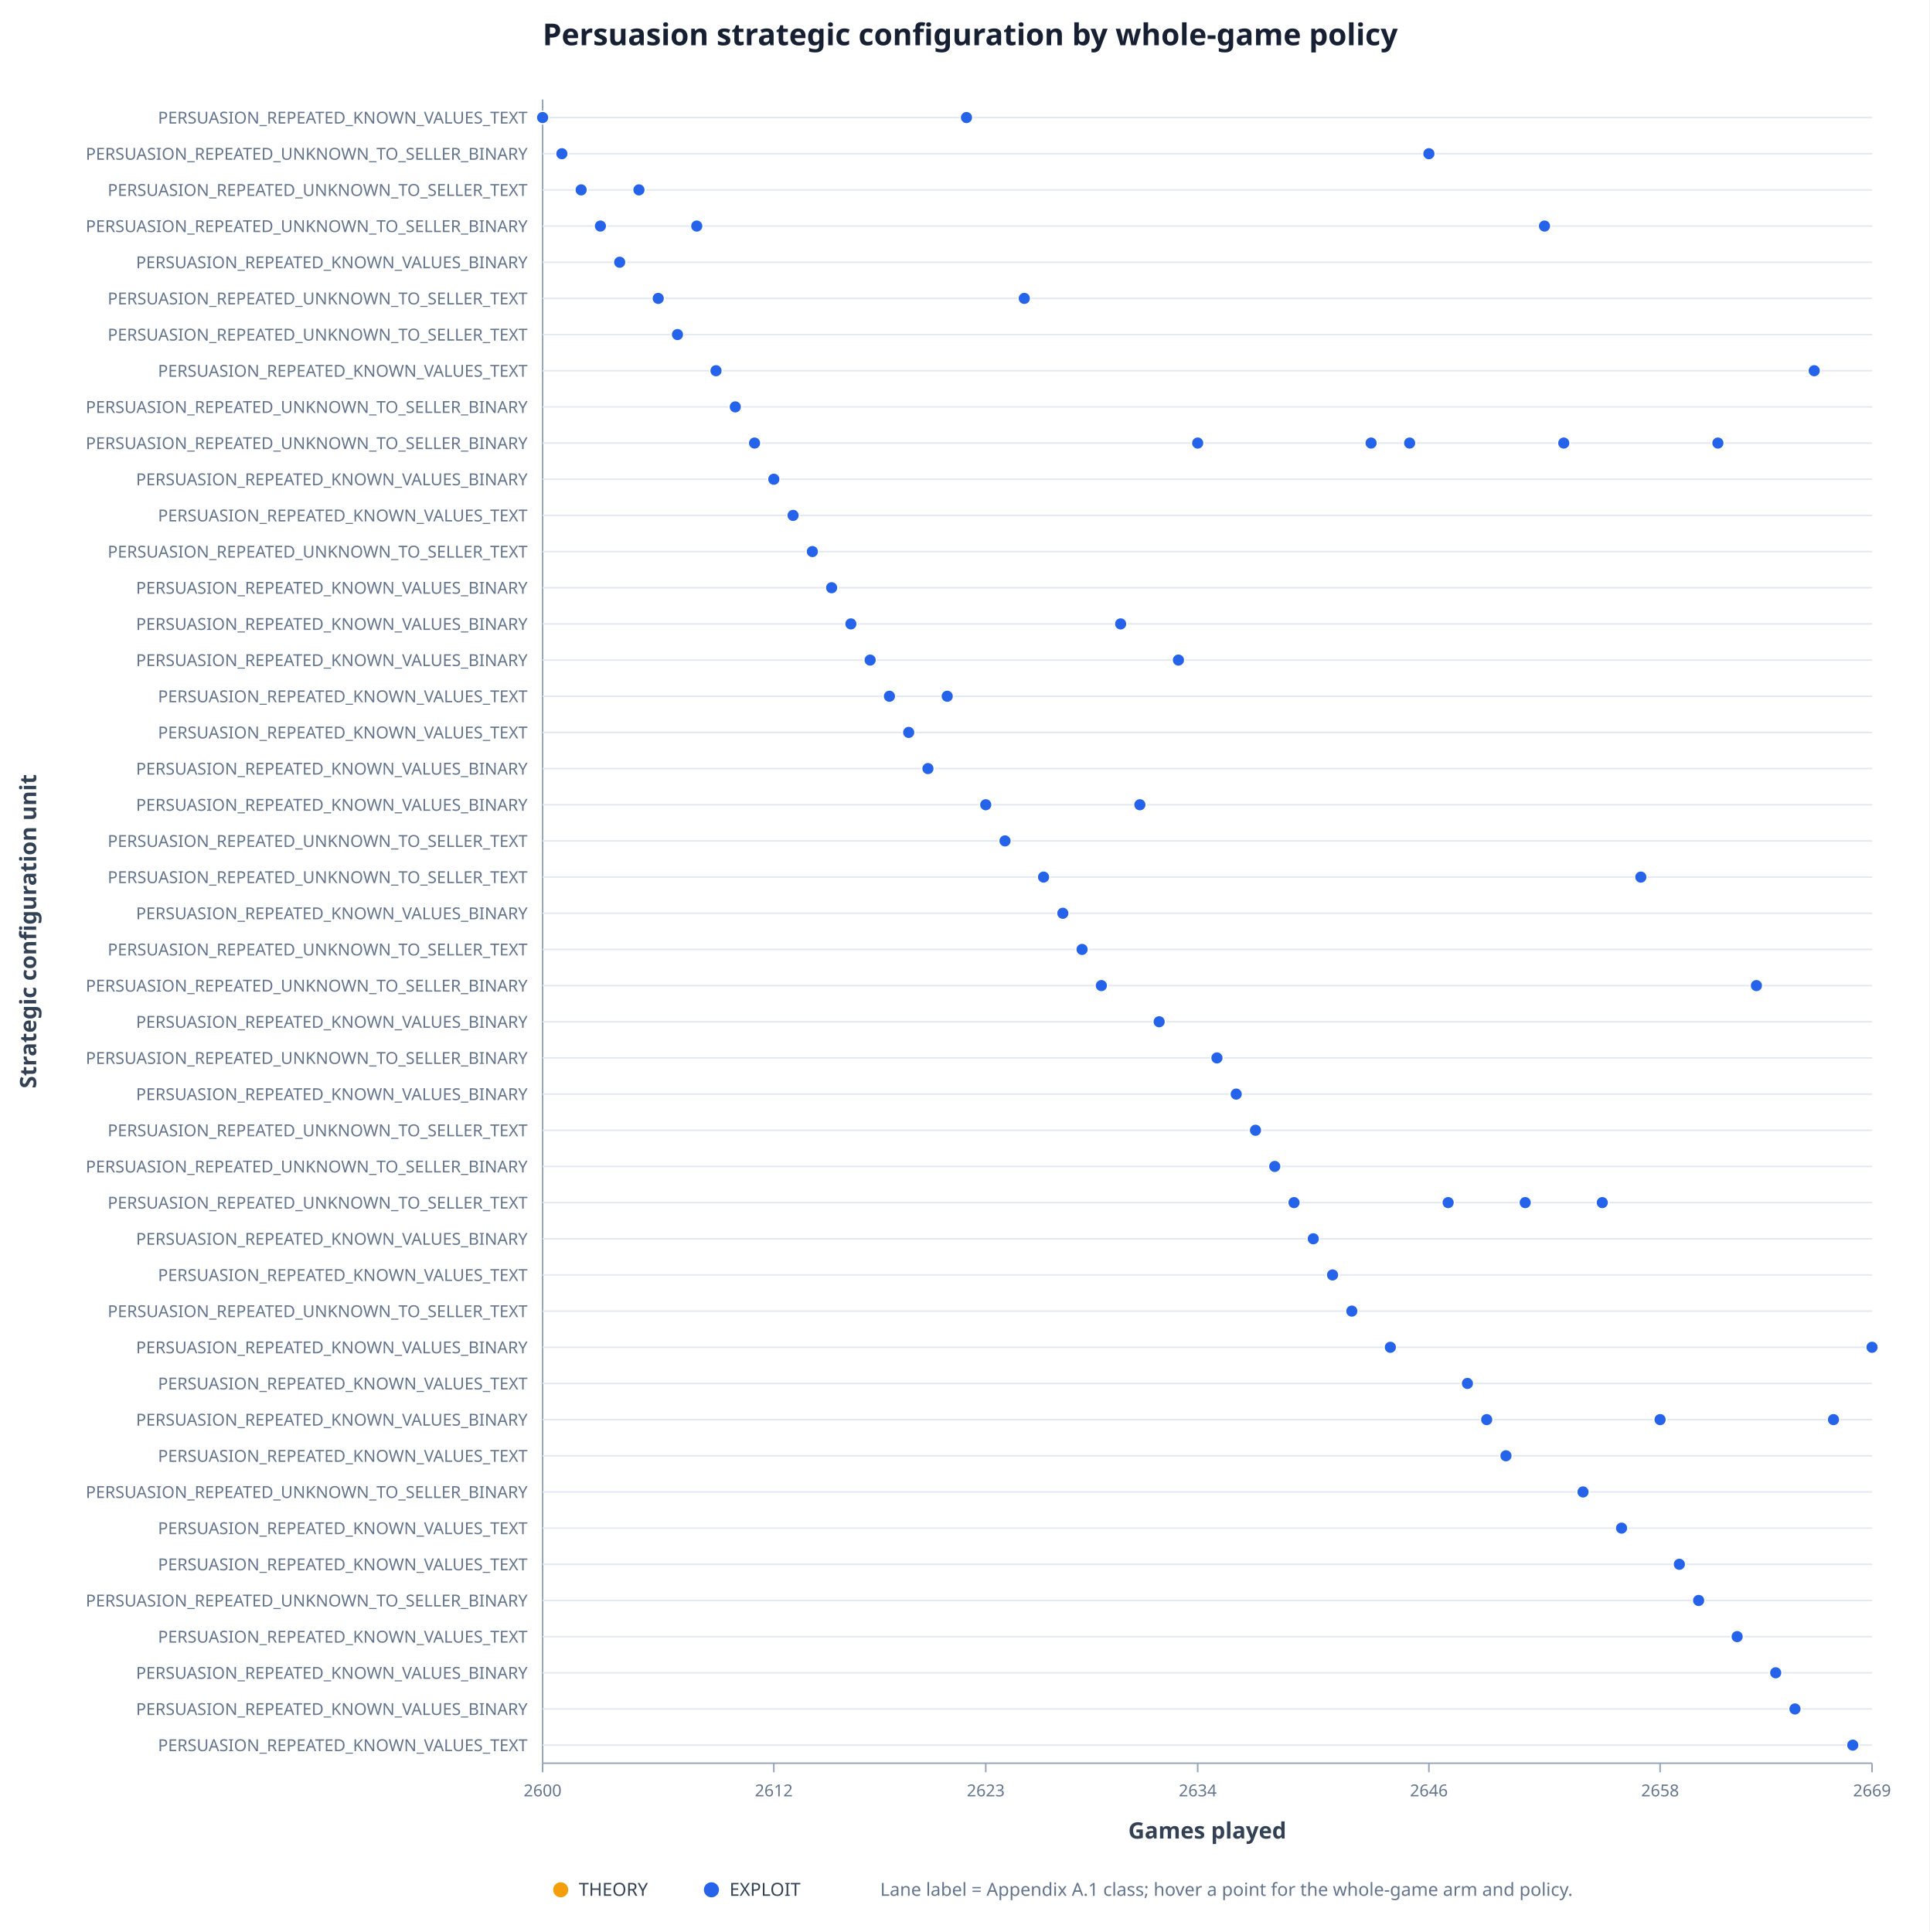
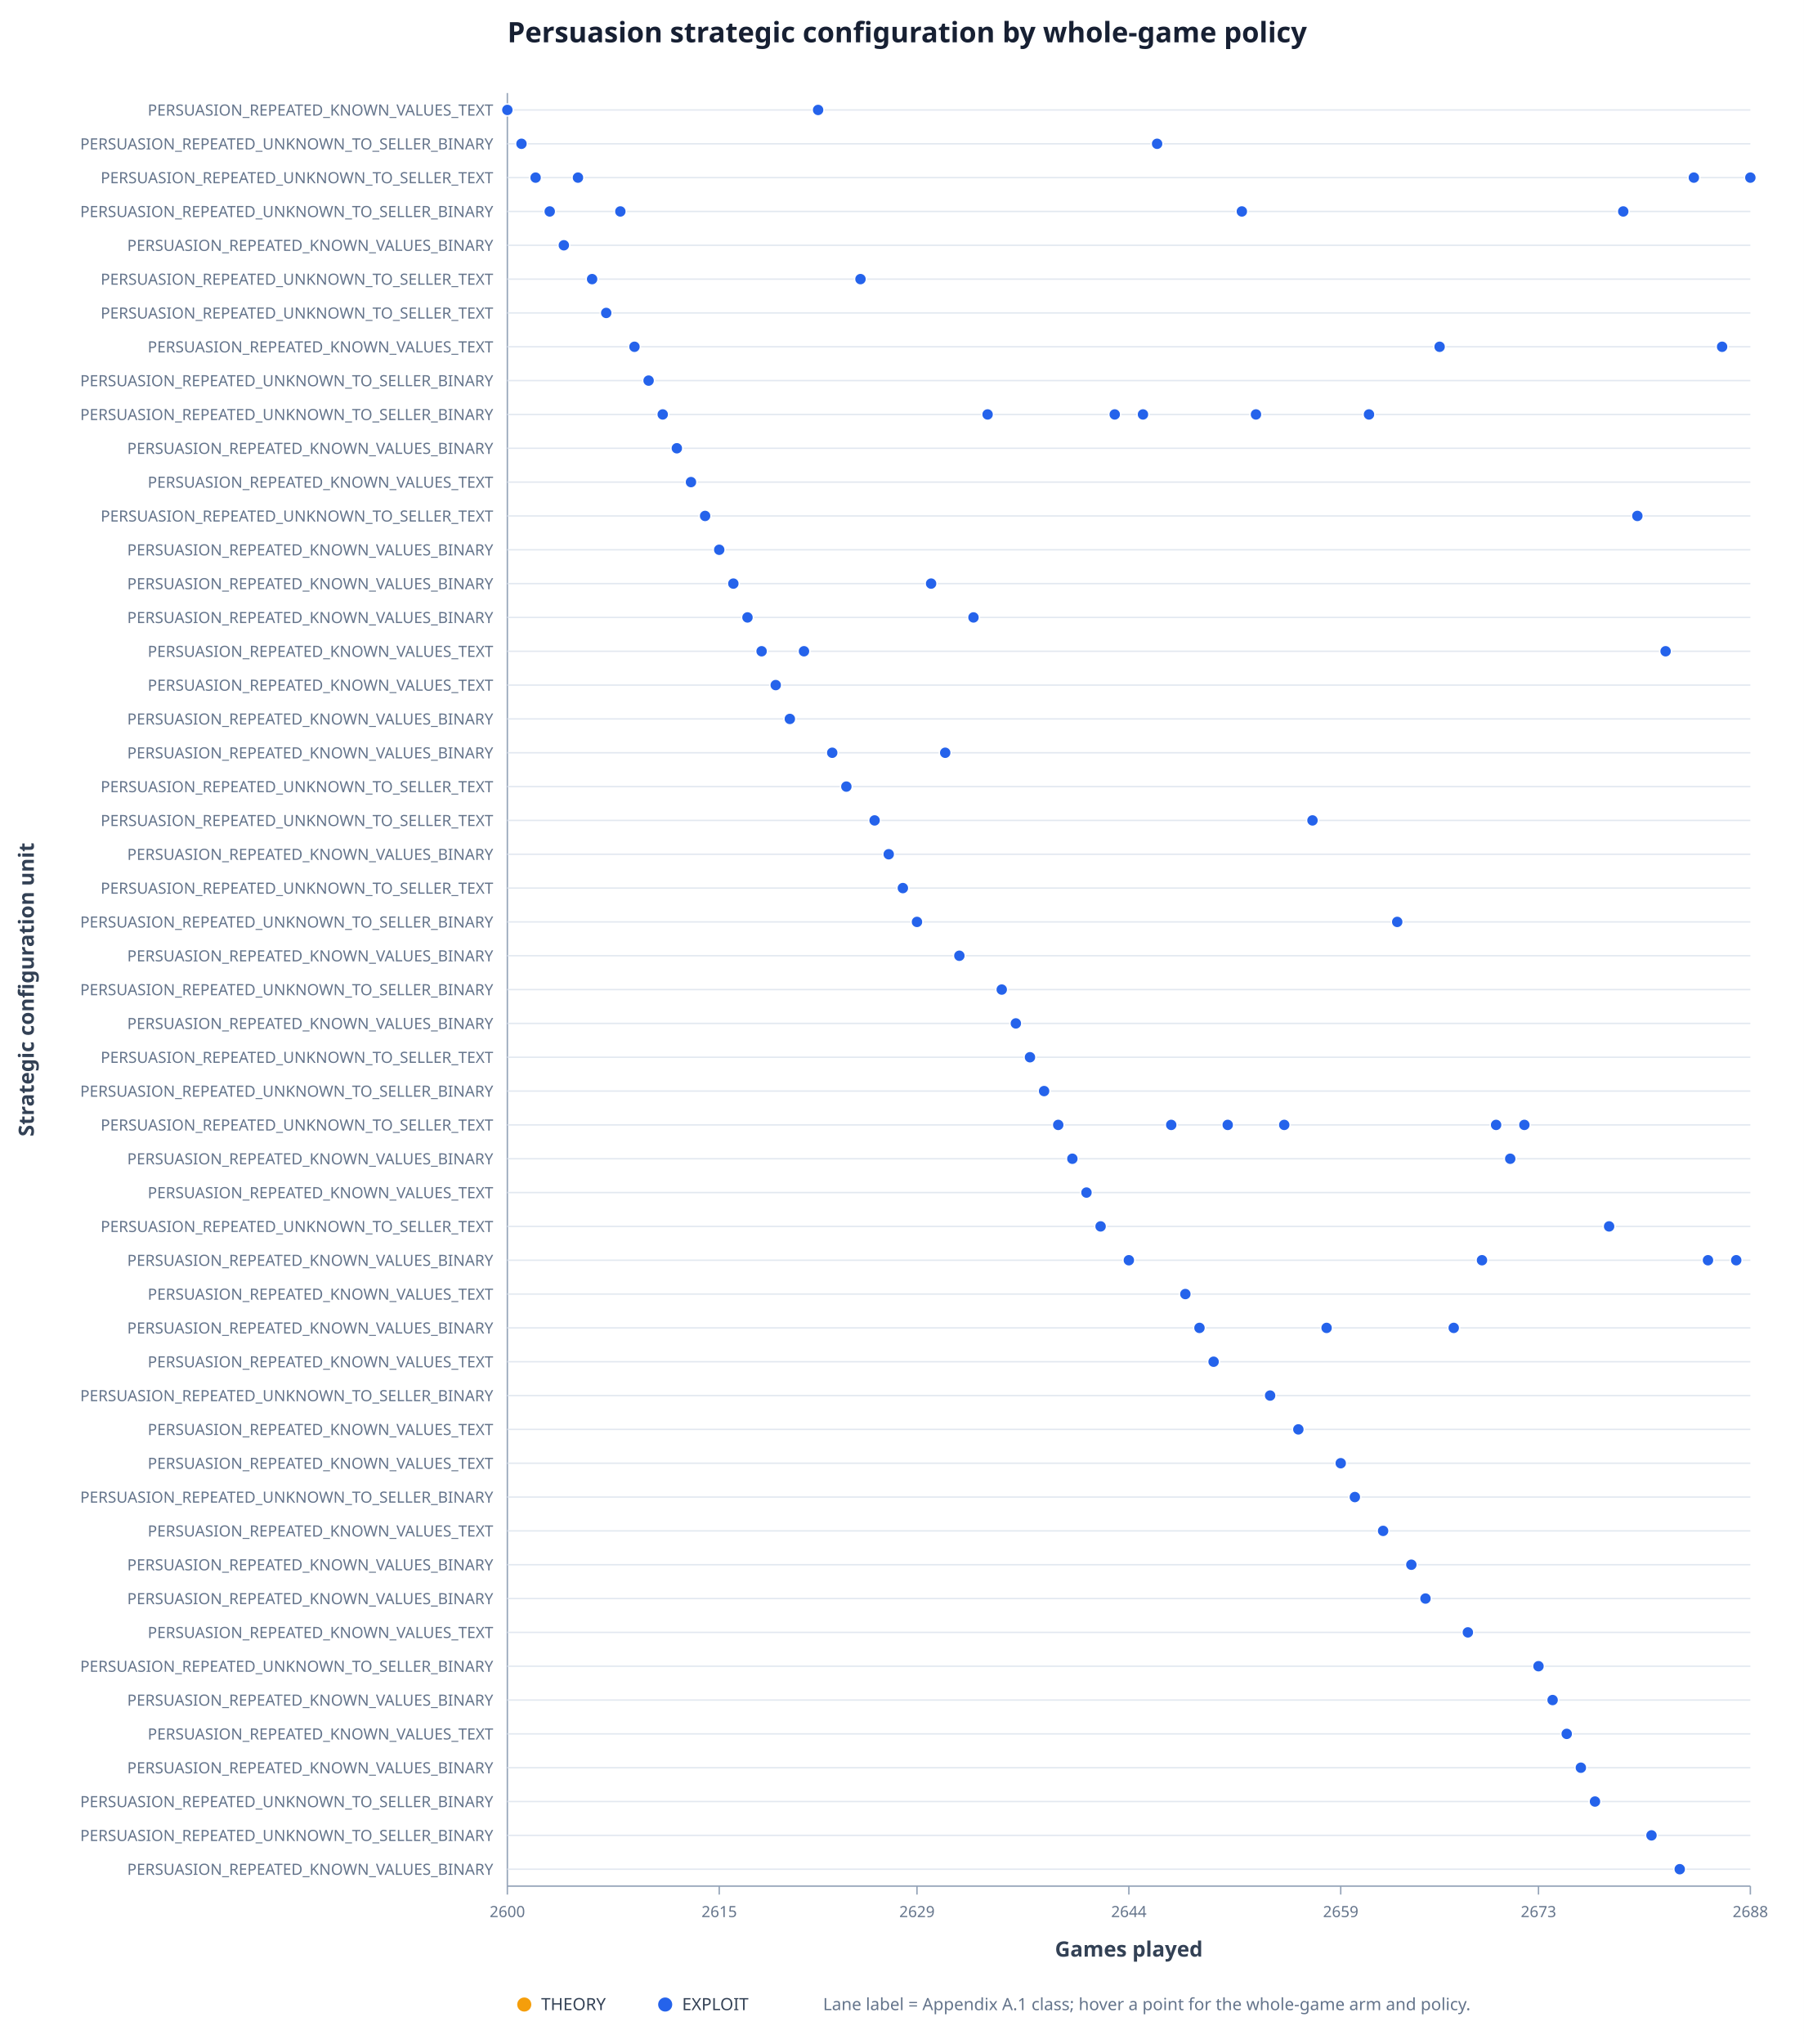
- <svg xmlns="http://www.w3.org/2000/svg" width="1280" height="1282" viewBox="0 0 1280 1282" role="img">
-   <rect width="1280" height="1282" fill="white" />
+ <svg xmlns="http://www.w3.org/2000/svg" width="1280" height="1450" viewBox="0 0 1280 1450" role="img">
+   <rect width="1280" height="1450" fill="white" />
  <text x="360.0" y="30" font-family="system-ui,sans-serif" font-size="20" font-weight="700" fill="#172033">Persuasion strategic configuration by whole-game policy</text>
-   <line x1="360.0" y1="1170.0" x2="1242.0" y2="1170.0" stroke="#94a3b8" />
-   <line x1="360.0" y1="66.0" x2="360.0" y2="1170.0" stroke="#94a3b8" />
-   <text x="801.0" y="1220" text-anchor="middle" font-family="system-ui,sans-serif" font-size="15" font-weight="650" fill="#334155">Games played</text>
-   <text x="24" y="618.0" transform="rotate(-90 24 618.0)" text-anchor="middle" font-family="system-ui,sans-serif" font-size="15" font-weight="650" fill="#334155">Strategic configuration unit</text>
+   <line x1="360.0" y1="1338.0" x2="1242.0" y2="1338.0" stroke="#94a3b8" />
+   <line x1="360.0" y1="66.0" x2="360.0" y2="1338.0" stroke="#94a3b8" />
+   <text x="801.0" y="1388" text-anchor="middle" font-family="system-ui,sans-serif" font-size="15" font-weight="650" fill="#334155">Games played</text>
+   <text x="24" y="702.0" transform="rotate(-90 24 702.0)" text-anchor="middle" font-family="system-ui,sans-serif" font-size="15" font-weight="650" fill="#334155">Strategic configuration unit</text>
  <line x1="360.0" y1="78.00" x2="1242.0" y2="78.00" stroke="#e2e8f0" />
  <text x="350.0" y="82.00" text-anchor="end" font-family="system-ui,sans-serif" font-size="11" fill="#64748b">PERSUASION_REPEATED_KNOWN_VALUES_TEXT</text>
  <line x1="360.0" y1="102.00" x2="1242.0" y2="102.00" stroke="#e2e8f0" />
  <text x="350.0" y="106.00" text-anchor="end" font-family="system-ui,sans-serif" font-size="11" fill="#64748b">PERSUASION_REPEATED_UNKNOWN_TO_SELLER_BINARY</text>
  <line x1="360.0" y1="126.00" x2="1242.0" y2="126.00" stroke="#e2e8f0" />
  <text x="350.0" y="130.00" text-anchor="end" font-family="system-ui,sans-serif" font-size="11" fill="#64748b">PERSUASION_REPEATED_UNKNOWN_TO_SELLER_TEXT</text>
  <line x1="360.0" y1="150.00" x2="1242.0" y2="150.00" stroke="#e2e8f0" />
  <text x="350.0" y="154.00" text-anchor="end" font-family="system-ui,sans-serif" font-size="11" fill="#64748b">PERSUASION_REPEATED_UNKNOWN_TO_SELLER_BINARY</text>
  <line x1="360.0" y1="174.00" x2="1242.0" y2="174.00" stroke="#e2e8f0" />
  <text x="350.0" y="178.00" text-anchor="end" font-family="system-ui,sans-serif" font-size="11" fill="#64748b">PERSUASION_REPEATED_KNOWN_VALUES_BINARY</text>
  <line x1="360.0" y1="198.00" x2="1242.0" y2="198.00" stroke="#e2e8f0" />
  <text x="350.0" y="202.00" text-anchor="end" font-family="system-ui,sans-serif" font-size="11" fill="#64748b">PERSUASION_REPEATED_UNKNOWN_TO_SELLER_TEXT</text>
  <line x1="360.0" y1="222.00" x2="1242.0" y2="222.00" stroke="#e2e8f0" />
  <text x="350.0" y="226.00" text-anchor="end" font-family="system-ui,sans-serif" font-size="11" fill="#64748b">PERSUASION_REPEATED_UNKNOWN_TO_SELLER_TEXT</text>
  <line x1="360.0" y1="246.00" x2="1242.0" y2="246.00" stroke="#e2e8f0" />
  <text x="350.0" y="250.00" text-anchor="end" font-family="system-ui,sans-serif" font-size="11" fill="#64748b">PERSUASION_REPEATED_KNOWN_VALUES_TEXT</text>
  <line x1="360.0" y1="270.00" x2="1242.0" y2="270.00" stroke="#e2e8f0" />
  <text x="350.0" y="274.00" text-anchor="end" font-family="system-ui,sans-serif" font-size="11" fill="#64748b">PERSUASION_REPEATED_UNKNOWN_TO_SELLER_BINARY</text>
  <line x1="360.0" y1="294.00" x2="1242.0" y2="294.00" stroke="#e2e8f0" />
  <text x="350.0" y="298.00" text-anchor="end" font-family="system-ui,sans-serif" font-size="11" fill="#64748b">PERSUASION_REPEATED_UNKNOWN_TO_SELLER_BINARY</text>
  <line x1="360.0" y1="318.00" x2="1242.0" y2="318.00" stroke="#e2e8f0" />
  <text x="350.0" y="322.00" text-anchor="end" font-family="system-ui,sans-serif" font-size="11" fill="#64748b">PERSUASION_REPEATED_KNOWN_VALUES_BINARY</text>
  <line x1="360.0" y1="342.00" x2="1242.0" y2="342.00" stroke="#e2e8f0" />
  <text x="350.0" y="346.00" text-anchor="end" font-family="system-ui,sans-serif" font-size="11" fill="#64748b">PERSUASION_REPEATED_KNOWN_VALUES_TEXT</text>
  <line x1="360.0" y1="366.00" x2="1242.0" y2="366.00" stroke="#e2e8f0" />
  <text x="350.0" y="370.00" text-anchor="end" font-family="system-ui,sans-serif" font-size="11" fill="#64748b">PERSUASION_REPEATED_UNKNOWN_TO_SELLER_TEXT</text>
  <line x1="360.0" y1="390.00" x2="1242.0" y2="390.00" stroke="#e2e8f0" />
  <text x="350.0" y="394.00" text-anchor="end" font-family="system-ui,sans-serif" font-size="11" fill="#64748b">PERSUASION_REPEATED_KNOWN_VALUES_BINARY</text>
  <line x1="360.0" y1="414.00" x2="1242.0" y2="414.00" stroke="#e2e8f0" />
  <text x="350.0" y="418.00" text-anchor="end" font-family="system-ui,sans-serif" font-size="11" fill="#64748b">PERSUASION_REPEATED_KNOWN_VALUES_BINARY</text>
  <line x1="360.0" y1="438.00" x2="1242.0" y2="438.00" stroke="#e2e8f0" />
  <text x="350.0" y="442.00" text-anchor="end" font-family="system-ui,sans-serif" font-size="11" fill="#64748b">PERSUASION_REPEATED_KNOWN_VALUES_BINARY</text>
  <line x1="360.0" y1="462.00" x2="1242.0" y2="462.00" stroke="#e2e8f0" />
  <text x="350.0" y="466.00" text-anchor="end" font-family="system-ui,sans-serif" font-size="11" fill="#64748b">PERSUASION_REPEATED_KNOWN_VALUES_TEXT</text>
  <line x1="360.0" y1="486.00" x2="1242.0" y2="486.00" stroke="#e2e8f0" />
  <text x="350.0" y="490.00" text-anchor="end" font-family="system-ui,sans-serif" font-size="11" fill="#64748b">PERSUASION_REPEATED_KNOWN_VALUES_TEXT</text>
  <line x1="360.0" y1="510.00" x2="1242.0" y2="510.00" stroke="#e2e8f0" />
  <text x="350.0" y="514.00" text-anchor="end" font-family="system-ui,sans-serif" font-size="11" fill="#64748b">PERSUASION_REPEATED_KNOWN_VALUES_BINARY</text>
  <line x1="360.0" y1="534.00" x2="1242.0" y2="534.00" stroke="#e2e8f0" />
  <text x="350.0" y="538.00" text-anchor="end" font-family="system-ui,sans-serif" font-size="11" fill="#64748b">PERSUASION_REPEATED_KNOWN_VALUES_BINARY</text>
  <line x1="360.0" y1="558.00" x2="1242.0" y2="558.00" stroke="#e2e8f0" />
  <text x="350.0" y="562.00" text-anchor="end" font-family="system-ui,sans-serif" font-size="11" fill="#64748b">PERSUASION_REPEATED_UNKNOWN_TO_SELLER_TEXT</text>
  <line x1="360.0" y1="582.00" x2="1242.0" y2="582.00" stroke="#e2e8f0" />
  <text x="350.0" y="586.00" text-anchor="end" font-family="system-ui,sans-serif" font-size="11" fill="#64748b">PERSUASION_REPEATED_UNKNOWN_TO_SELLER_TEXT</text>
  <line x1="360.0" y1="606.00" x2="1242.0" y2="606.00" stroke="#e2e8f0" />
  <text x="350.0" y="610.00" text-anchor="end" font-family="system-ui,sans-serif" font-size="11" fill="#64748b">PERSUASION_REPEATED_KNOWN_VALUES_BINARY</text>
  <line x1="360.0" y1="630.00" x2="1242.0" y2="630.00" stroke="#e2e8f0" />
  <text x="350.0" y="634.00" text-anchor="end" font-family="system-ui,sans-serif" font-size="11" fill="#64748b">PERSUASION_REPEATED_UNKNOWN_TO_SELLER_TEXT</text>
  <line x1="360.0" y1="654.00" x2="1242.0" y2="654.00" stroke="#e2e8f0" />
  <text x="350.0" y="658.00" text-anchor="end" font-family="system-ui,sans-serif" font-size="11" fill="#64748b">PERSUASION_REPEATED_UNKNOWN_TO_SELLER_BINARY</text>
  <line x1="360.0" y1="678.00" x2="1242.0" y2="678.00" stroke="#e2e8f0" />
  <text x="350.0" y="682.00" text-anchor="end" font-family="system-ui,sans-serif" font-size="11" fill="#64748b">PERSUASION_REPEATED_KNOWN_VALUES_BINARY</text>
  <line x1="360.0" y1="702.00" x2="1242.0" y2="702.00" stroke="#e2e8f0" />
  <text x="350.0" y="706.00" text-anchor="end" font-family="system-ui,sans-serif" font-size="11" fill="#64748b">PERSUASION_REPEATED_UNKNOWN_TO_SELLER_BINARY</text>
  <line x1="360.0" y1="726.00" x2="1242.0" y2="726.00" stroke="#e2e8f0" />
  <text x="350.0" y="730.00" text-anchor="end" font-family="system-ui,sans-serif" font-size="11" fill="#64748b">PERSUASION_REPEATED_KNOWN_VALUES_BINARY</text>
  <line x1="360.0" y1="750.00" x2="1242.0" y2="750.00" stroke="#e2e8f0" />
  <text x="350.0" y="754.00" text-anchor="end" font-family="system-ui,sans-serif" font-size="11" fill="#64748b">PERSUASION_REPEATED_UNKNOWN_TO_SELLER_TEXT</text>
  <line x1="360.0" y1="774.00" x2="1242.0" y2="774.00" stroke="#e2e8f0" />
  <text x="350.0" y="778.00" text-anchor="end" font-family="system-ui,sans-serif" font-size="11" fill="#64748b">PERSUASION_REPEATED_UNKNOWN_TO_SELLER_BINARY</text>
  <line x1="360.0" y1="798.00" x2="1242.0" y2="798.00" stroke="#e2e8f0" />
  <text x="350.0" y="802.00" text-anchor="end" font-family="system-ui,sans-serif" font-size="11" fill="#64748b">PERSUASION_REPEATED_UNKNOWN_TO_SELLER_TEXT</text>
  <line x1="360.0" y1="822.00" x2="1242.0" y2="822.00" stroke="#e2e8f0" />
  <text x="350.0" y="826.00" text-anchor="end" font-family="system-ui,sans-serif" font-size="11" fill="#64748b">PERSUASION_REPEATED_KNOWN_VALUES_BINARY</text>
  <line x1="360.0" y1="846.00" x2="1242.0" y2="846.00" stroke="#e2e8f0" />
  <text x="350.0" y="850.00" text-anchor="end" font-family="system-ui,sans-serif" font-size="11" fill="#64748b">PERSUASION_REPEATED_KNOWN_VALUES_TEXT</text>
  <line x1="360.0" y1="870.00" x2="1242.0" y2="870.00" stroke="#e2e8f0" />
  <text x="350.0" y="874.00" text-anchor="end" font-family="system-ui,sans-serif" font-size="11" fill="#64748b">PERSUASION_REPEATED_UNKNOWN_TO_SELLER_TEXT</text>
  <line x1="360.0" y1="894.00" x2="1242.0" y2="894.00" stroke="#e2e8f0" />
  <text x="350.0" y="898.00" text-anchor="end" font-family="system-ui,sans-serif" font-size="11" fill="#64748b">PERSUASION_REPEATED_KNOWN_VALUES_BINARY</text>
  <line x1="360.0" y1="918.00" x2="1242.0" y2="918.00" stroke="#e2e8f0" />
  <text x="350.0" y="922.00" text-anchor="end" font-family="system-ui,sans-serif" font-size="11" fill="#64748b">PERSUASION_REPEATED_KNOWN_VALUES_TEXT</text>
  <line x1="360.0" y1="942.00" x2="1242.0" y2="942.00" stroke="#e2e8f0" />
  <text x="350.0" y="946.00" text-anchor="end" font-family="system-ui,sans-serif" font-size="11" fill="#64748b">PERSUASION_REPEATED_KNOWN_VALUES_BINARY</text>
  <line x1="360.0" y1="966.00" x2="1242.0" y2="966.00" stroke="#e2e8f0" />
  <text x="350.0" y="970.00" text-anchor="end" font-family="system-ui,sans-serif" font-size="11" fill="#64748b">PERSUASION_REPEATED_KNOWN_VALUES_TEXT</text>
  <line x1="360.0" y1="990.00" x2="1242.0" y2="990.00" stroke="#e2e8f0" />
  <text x="350.0" y="994.00" text-anchor="end" font-family="system-ui,sans-serif" font-size="11" fill="#64748b">PERSUASION_REPEATED_UNKNOWN_TO_SELLER_BINARY</text>
  <line x1="360.0" y1="1014.00" x2="1242.0" y2="1014.00" stroke="#e2e8f0" />
  <text x="350.0" y="1018.00" text-anchor="end" font-family="system-ui,sans-serif" font-size="11" fill="#64748b">PERSUASION_REPEATED_KNOWN_VALUES_TEXT</text>
  <line x1="360.0" y1="1038.00" x2="1242.0" y2="1038.00" stroke="#e2e8f0" />
  <text x="350.0" y="1042.00" text-anchor="end" font-family="system-ui,sans-serif" font-size="11" fill="#64748b">PERSUASION_REPEATED_KNOWN_VALUES_TEXT</text>
  <line x1="360.0" y1="1062.00" x2="1242.0" y2="1062.00" stroke="#e2e8f0" />
  <text x="350.0" y="1066.00" text-anchor="end" font-family="system-ui,sans-serif" font-size="11" fill="#64748b">PERSUASION_REPEATED_UNKNOWN_TO_SELLER_BINARY</text>
  <line x1="360.0" y1="1086.00" x2="1242.0" y2="1086.00" stroke="#e2e8f0" />
  <text x="350.0" y="1090.00" text-anchor="end" font-family="system-ui,sans-serif" font-size="11" fill="#64748b">PERSUASION_REPEATED_KNOWN_VALUES_TEXT</text>
  <line x1="360.0" y1="1110.00" x2="1242.0" y2="1110.00" stroke="#e2e8f0" />
  <text x="350.0" y="1114.00" text-anchor="end" font-family="system-ui,sans-serif" font-size="11" fill="#64748b">PERSUASION_REPEATED_KNOWN_VALUES_BINARY</text>
  <line x1="360.0" y1="1134.00" x2="1242.0" y2="1134.00" stroke="#e2e8f0" />
  <text x="350.0" y="1138.00" text-anchor="end" font-family="system-ui,sans-serif" font-size="11" fill="#64748b">PERSUASION_REPEATED_KNOWN_VALUES_BINARY</text>
  <line x1="360.0" y1="1158.00" x2="1242.0" y2="1158.00" stroke="#e2e8f0" />
  <text x="350.0" y="1162.00" text-anchor="end" font-family="system-ui,sans-serif" font-size="11" fill="#64748b">PERSUASION_REPEATED_KNOWN_VALUES_TEXT</text>
-   <line x1="360.00" y1="1170.0" x2="360.00" y2="1176.0" stroke="#94a3b8" />
-   <text x="360.00" y="1192.0" text-anchor="middle" font-family="system-ui,sans-serif" font-size="11" fill="#64748b">2600</text>
-   <line x1="513.39" y1="1170.0" x2="513.39" y2="1176.0" stroke="#94a3b8" />
-   <text x="513.39" y="1192.0" text-anchor="middle" font-family="system-ui,sans-serif" font-size="11" fill="#64748b">2612</text>
-   <line x1="654.00" y1="1170.0" x2="654.00" y2="1176.0" stroke="#94a3b8" />
-   <text x="654.00" y="1192.0" text-anchor="middle" font-family="system-ui,sans-serif" font-size="11" fill="#64748b">2623</text>
-   <line x1="794.61" y1="1170.0" x2="794.61" y2="1176.0" stroke="#94a3b8" />
-   <text x="794.61" y="1192.0" text-anchor="middle" font-family="system-ui,sans-serif" font-size="11" fill="#64748b">2634</text>
-   <line x1="948.00" y1="1170.0" x2="948.00" y2="1176.0" stroke="#94a3b8" />
-   <text x="948.00" y="1192.0" text-anchor="middle" font-family="system-ui,sans-serif" font-size="11" fill="#64748b">2646</text>
-   <line x1="1101.39" y1="1170.0" x2="1101.39" y2="1176.0" stroke="#94a3b8" />
-   <text x="1101.39" y="1192.0" text-anchor="middle" font-family="system-ui,sans-serif" font-size="11" fill="#64748b">2658</text>
-   <line x1="1242.00" y1="1170.0" x2="1242.00" y2="1176.0" stroke="#94a3b8" />
-   <text x="1242.00" y="1192.0" text-anchor="middle" font-family="system-ui,sans-serif" font-size="11" fill="#64748b">2669</text>
+   <line x1="360.0" y1="1182.00" x2="1242.0" y2="1182.00" stroke="#e2e8f0" />
+   <text x="350.0" y="1186.00" text-anchor="end" font-family="system-ui,sans-serif" font-size="11" fill="#64748b">PERSUASION_REPEATED_UNKNOWN_TO_SELLER_BINARY</text>
+   <line x1="360.0" y1="1206.00" x2="1242.0" y2="1206.00" stroke="#e2e8f0" />
+   <text x="350.0" y="1210.00" text-anchor="end" font-family="system-ui,sans-serif" font-size="11" fill="#64748b">PERSUASION_REPEATED_KNOWN_VALUES_BINARY</text>
+   <line x1="360.0" y1="1230.00" x2="1242.0" y2="1230.00" stroke="#e2e8f0" />
+   <text x="350.0" y="1234.00" text-anchor="end" font-family="system-ui,sans-serif" font-size="11" fill="#64748b">PERSUASION_REPEATED_KNOWN_VALUES_TEXT</text>
+   <line x1="360.0" y1="1254.00" x2="1242.0" y2="1254.00" stroke="#e2e8f0" />
+   <text x="350.0" y="1258.00" text-anchor="end" font-family="system-ui,sans-serif" font-size="11" fill="#64748b">PERSUASION_REPEATED_KNOWN_VALUES_BINARY</text>
+   <line x1="360.0" y1="1278.00" x2="1242.0" y2="1278.00" stroke="#e2e8f0" />
+   <text x="350.0" y="1282.00" text-anchor="end" font-family="system-ui,sans-serif" font-size="11" fill="#64748b">PERSUASION_REPEATED_UNKNOWN_TO_SELLER_BINARY</text>
+   <line x1="360.0" y1="1302.00" x2="1242.0" y2="1302.00" stroke="#e2e8f0" />
+   <text x="350.0" y="1306.00" text-anchor="end" font-family="system-ui,sans-serif" font-size="11" fill="#64748b">PERSUASION_REPEATED_UNKNOWN_TO_SELLER_BINARY</text>
+   <line x1="360.0" y1="1326.00" x2="1242.0" y2="1326.00" stroke="#e2e8f0" />
+   <text x="350.0" y="1330.00" text-anchor="end" font-family="system-ui,sans-serif" font-size="11" fill="#64748b">PERSUASION_REPEATED_KNOWN_VALUES_BINARY</text>
+   <line x1="360.00" y1="1338.0" x2="360.00" y2="1344.0" stroke="#94a3b8" />
+   <text x="360.00" y="1360.0" text-anchor="middle" font-family="system-ui,sans-serif" font-size="11" fill="#64748b">2600</text>
+   <line x1="510.34" y1="1338.0" x2="510.34" y2="1344.0" stroke="#94a3b8" />
+   <text x="510.34" y="1360.0" text-anchor="middle" font-family="system-ui,sans-serif" font-size="11" fill="#64748b">2615</text>
+   <line x1="650.66" y1="1338.0" x2="650.66" y2="1344.0" stroke="#94a3b8" />
+   <text x="650.66" y="1360.0" text-anchor="middle" font-family="system-ui,sans-serif" font-size="11" fill="#64748b">2629</text>
+   <line x1="801.00" y1="1338.0" x2="801.00" y2="1344.0" stroke="#94a3b8" />
+   <text x="801.00" y="1360.0" text-anchor="middle" font-family="system-ui,sans-serif" font-size="11" fill="#64748b">2644</text>
+   <line x1="951.34" y1="1338.0" x2="951.34" y2="1344.0" stroke="#94a3b8" />
+   <text x="951.34" y="1360.0" text-anchor="middle" font-family="system-ui,sans-serif" font-size="11" fill="#64748b">2659</text>
+   <line x1="1091.66" y1="1338.0" x2="1091.66" y2="1344.0" stroke="#94a3b8" />
+   <text x="1091.66" y="1360.0" text-anchor="middle" font-family="system-ui,sans-serif" font-size="11" fill="#64748b">2673</text>
+   <line x1="1242.00" y1="1338.0" x2="1242.00" y2="1344.0" stroke="#94a3b8" />
+   <text x="1242.00" y="1360.0" text-anchor="middle" font-family="system-ui,sans-serif" font-size="11" fill="#64748b">2688</text>
  <circle cx="360.00" cy="78.00" r="4.2" fill="#2563eb" stroke="white" stroke-width="1" />
-   <circle cx="372.78" cy="102.00" r="4.2" fill="#2563eb" stroke="white" stroke-width="1" />
-   <circle cx="385.57" cy="126.00" r="4.2" fill="#2563eb" stroke="white" stroke-width="1" />
-   <circle cx="398.35" cy="150.00" r="4.2" fill="#2563eb" stroke="white" stroke-width="1" />
-   <circle cx="411.13" cy="174.00" r="4.2" fill="#2563eb" stroke="white" stroke-width="1" />
-   <circle cx="423.91" cy="126.00" r="4.2" fill="#2563eb" stroke="white" stroke-width="1" />
-   <circle cx="436.70" cy="198.00" r="4.2" fill="#2563eb" stroke="white" stroke-width="1" />
-   <circle cx="449.48" cy="222.00" r="4.2" fill="#2563eb" stroke="white" stroke-width="1" />
-   <circle cx="462.26" cy="150.00" r="4.2" fill="#2563eb" stroke="white" stroke-width="1" />
-   <circle cx="475.04" cy="246.00" r="4.2" fill="#2563eb" stroke="white" stroke-width="1" />
-   <circle cx="487.83" cy="270.00" r="4.2" fill="#2563eb" stroke="white" stroke-width="1" />
-   <circle cx="500.61" cy="294.00" r="4.2" fill="#2563eb" stroke="white" stroke-width="1" />
-   <circle cx="513.39" cy="318.00" r="4.2" fill="#2563eb" stroke="white" stroke-width="1" />
-   <circle cx="526.17" cy="342.00" r="4.2" fill="#2563eb" stroke="white" stroke-width="1" />
-   <circle cx="538.96" cy="366.00" r="4.2" fill="#2563eb" stroke="white" stroke-width="1" />
-   <circle cx="551.74" cy="390.00" r="4.2" fill="#2563eb" stroke="white" stroke-width="1" />
-   <circle cx="564.52" cy="414.00" r="4.2" fill="#2563eb" stroke="white" stroke-width="1" />
-   <circle cx="577.30" cy="438.00" r="4.2" fill="#2563eb" stroke="white" stroke-width="1" />
-   <circle cx="590.09" cy="462.00" r="4.2" fill="#2563eb" stroke="white" stroke-width="1" />
-   <circle cx="602.87" cy="486.00" r="4.2" fill="#2563eb" stroke="white" stroke-width="1" />
-   <circle cx="615.65" cy="510.00" r="4.2" fill="#2563eb" stroke="white" stroke-width="1" />
-   <circle cx="628.43" cy="462.00" r="4.2" fill="#2563eb" stroke="white" stroke-width="1" />
-   <circle cx="641.22" cy="78.00" r="4.2" fill="#2563eb" stroke="white" stroke-width="1" />
-   <circle cx="654.00" cy="534.00" r="4.2" fill="#2563eb" stroke="white" stroke-width="1" />
-   <circle cx="666.78" cy="558.00" r="4.2" fill="#2563eb" stroke="white" stroke-width="1" />
-   <circle cx="679.57" cy="198.00" r="4.2" fill="#2563eb" stroke="white" stroke-width="1" />
-   <circle cx="692.35" cy="582.00" r="4.2" fill="#2563eb" stroke="white" stroke-width="1" />
-   <circle cx="705.13" cy="606.00" r="4.2" fill="#2563eb" stroke="white" stroke-width="1" />
-   <circle cx="717.91" cy="630.00" r="4.2" fill="#2563eb" stroke="white" stroke-width="1" />
-   <circle cx="730.70" cy="654.00" r="4.2" fill="#2563eb" stroke="white" stroke-width="1" />
-   <circle cx="743.48" cy="414.00" r="4.2" fill="#2563eb" stroke="white" stroke-width="1" />
-   <circle cx="756.26" cy="534.00" r="4.2" fill="#2563eb" stroke="white" stroke-width="1" />
-   <circle cx="769.04" cy="678.00" r="4.2" fill="#2563eb" stroke="white" stroke-width="1" />
-   <circle cx="781.83" cy="438.00" r="4.2" fill="#2563eb" stroke="white" stroke-width="1" />
-   <circle cx="794.61" cy="294.00" r="4.2" fill="#2563eb" stroke="white" stroke-width="1" />
-   <circle cx="807.39" cy="702.00" r="4.2" fill="#2563eb" stroke="white" stroke-width="1" />
-   <circle cx="820.17" cy="726.00" r="4.2" fill="#2563eb" stroke="white" stroke-width="1" />
-   <circle cx="832.96" cy="750.00" r="4.2" fill="#2563eb" stroke="white" stroke-width="1" />
-   <circle cx="845.74" cy="774.00" r="4.2" fill="#2563eb" stroke="white" stroke-width="1" />
-   <circle cx="858.52" cy="798.00" r="4.2" fill="#2563eb" stroke="white" stroke-width="1" />
-   <circle cx="871.30" cy="822.00" r="4.2" fill="#2563eb" stroke="white" stroke-width="1" />
-   <circle cx="884.09" cy="846.00" r="4.2" fill="#2563eb" stroke="white" stroke-width="1" />
-   <circle cx="896.87" cy="870.00" r="4.2" fill="#2563eb" stroke="white" stroke-width="1" />
-   <circle cx="909.65" cy="294.00" r="4.2" fill="#2563eb" stroke="white" stroke-width="1" />
-   <circle cx="922.43" cy="894.00" r="4.2" fill="#2563eb" stroke="white" stroke-width="1" />
-   <circle cx="935.22" cy="294.00" r="4.2" fill="#2563eb" stroke="white" stroke-width="1" />
-   <circle cx="948.00" cy="102.00" r="4.2" fill="#2563eb" stroke="white" stroke-width="1" />
-   <circle cx="960.78" cy="798.00" r="4.2" fill="#2563eb" stroke="white" stroke-width="1" />
-   <circle cx="973.57" cy="918.00" r="4.2" fill="#2563eb" stroke="white" stroke-width="1" />
-   <circle cx="986.35" cy="942.00" r="4.2" fill="#2563eb" stroke="white" stroke-width="1" />
-   <circle cx="999.13" cy="966.00" r="4.2" fill="#2563eb" stroke="white" stroke-width="1" />
-   <circle cx="1011.91" cy="798.00" r="4.2" fill="#2563eb" stroke="white" stroke-width="1" />
-   <circle cx="1024.70" cy="150.00" r="4.2" fill="#2563eb" stroke="white" stroke-width="1" />
-   <circle cx="1037.48" cy="294.00" r="4.2" fill="#2563eb" stroke="white" stroke-width="1" />
-   <circle cx="1050.26" cy="990.00" r="4.2" fill="#2563eb" stroke="white" stroke-width="1" />
-   <circle cx="1063.04" cy="798.00" r="4.2" fill="#2563eb" stroke="white" stroke-width="1" />
-   <circle cx="1075.83" cy="1014.00" r="4.2" fill="#2563eb" stroke="white" stroke-width="1" />
-   <circle cx="1088.61" cy="582.00" r="4.2" fill="#2563eb" stroke="white" stroke-width="1" />
-   <circle cx="1101.39" cy="942.00" r="4.2" fill="#2563eb" stroke="white" stroke-width="1" />
-   <circle cx="1114.17" cy="1038.00" r="4.2" fill="#2563eb" stroke="white" stroke-width="1" />
-   <circle cx="1126.96" cy="1062.00" r="4.2" fill="#2563eb" stroke="white" stroke-width="1" />
-   <circle cx="1139.74" cy="294.00" r="4.2" fill="#2563eb" stroke="white" stroke-width="1" />
-   <circle cx="1152.52" cy="1086.00" r="4.2" fill="#2563eb" stroke="white" stroke-width="1" />
-   <circle cx="1165.30" cy="654.00" r="4.2" fill="#2563eb" stroke="white" stroke-width="1" />
-   <circle cx="1178.09" cy="1110.00" r="4.2" fill="#2563eb" stroke="white" stroke-width="1" />
-   <circle cx="1190.87" cy="1134.00" r="4.2" fill="#2563eb" stroke="white" stroke-width="1" />
-   <circle cx="1203.65" cy="246.00" r="4.2" fill="#2563eb" stroke="white" stroke-width="1" />
-   <circle cx="1216.43" cy="942.00" r="4.2" fill="#2563eb" stroke="white" stroke-width="1" />
-   <circle cx="1229.22" cy="1158.00" r="4.2" fill="#2563eb" stroke="white" stroke-width="1" />
-   <circle cx="1242.00" cy="894.00" r="4.2" fill="#2563eb" stroke="white" stroke-width="1" />
-   <circle cx="372.0" cy="1254" r="5" fill="#f59e0b" />
-   <text x="384.0" y="1258" font-family="system-ui,sans-serif" font-size="12" fill="#334155">THEORY</text>
-   <circle cx="472.0" cy="1254" r="5" fill="#2563eb" />
-   <text x="484.0" y="1258" font-family="system-ui,sans-serif" font-size="12" fill="#334155">EXPLOIT</text>
-   <text x="584.0" y="1258" font-family="system-ui,sans-serif" font-size="12" fill="#64748b">Lane label = Appendix A.1 class; hover a point for the whole-game arm and policy.</text>
+   <circle cx="370.02" cy="102.00" r="4.2" fill="#2563eb" stroke="white" stroke-width="1" />
+   <circle cx="380.05" cy="126.00" r="4.2" fill="#2563eb" stroke="white" stroke-width="1" />
+   <circle cx="390.07" cy="150.00" r="4.2" fill="#2563eb" stroke="white" stroke-width="1" />
+   <circle cx="400.09" cy="174.00" r="4.2" fill="#2563eb" stroke="white" stroke-width="1" />
+   <circle cx="410.11" cy="126.00" r="4.2" fill="#2563eb" stroke="white" stroke-width="1" />
+   <circle cx="420.14" cy="198.00" r="4.2" fill="#2563eb" stroke="white" stroke-width="1" />
+   <circle cx="430.16" cy="222.00" r="4.2" fill="#2563eb" stroke="white" stroke-width="1" />
+   <circle cx="440.18" cy="150.00" r="4.2" fill="#2563eb" stroke="white" stroke-width="1" />
+   <circle cx="450.20" cy="246.00" r="4.2" fill="#2563eb" stroke="white" stroke-width="1" />
+   <circle cx="460.23" cy="270.00" r="4.2" fill="#2563eb" stroke="white" stroke-width="1" />
+   <circle cx="470.25" cy="294.00" r="4.2" fill="#2563eb" stroke="white" stroke-width="1" />
+   <circle cx="480.27" cy="318.00" r="4.2" fill="#2563eb" stroke="white" stroke-width="1" />
+   <circle cx="490.30" cy="342.00" r="4.2" fill="#2563eb" stroke="white" stroke-width="1" />
+   <circle cx="500.32" cy="366.00" r="4.2" fill="#2563eb" stroke="white" stroke-width="1" />
+   <circle cx="510.34" cy="390.00" r="4.2" fill="#2563eb" stroke="white" stroke-width="1" />
+   <circle cx="520.36" cy="414.00" r="4.2" fill="#2563eb" stroke="white" stroke-width="1" />
+   <circle cx="530.39" cy="438.00" r="4.2" fill="#2563eb" stroke="white" stroke-width="1" />
+   <circle cx="540.41" cy="462.00" r="4.2" fill="#2563eb" stroke="white" stroke-width="1" />
+   <circle cx="550.43" cy="486.00" r="4.2" fill="#2563eb" stroke="white" stroke-width="1" />
+   <circle cx="560.45" cy="510.00" r="4.2" fill="#2563eb" stroke="white" stroke-width="1" />
+   <circle cx="570.48" cy="462.00" r="4.2" fill="#2563eb" stroke="white" stroke-width="1" />
+   <circle cx="580.50" cy="78.00" r="4.2" fill="#2563eb" stroke="white" stroke-width="1" />
+   <circle cx="590.52" cy="534.00" r="4.2" fill="#2563eb" stroke="white" stroke-width="1" />
+   <circle cx="600.55" cy="558.00" r="4.2" fill="#2563eb" stroke="white" stroke-width="1" />
+   <circle cx="610.57" cy="198.00" r="4.2" fill="#2563eb" stroke="white" stroke-width="1" />
+   <circle cx="620.59" cy="582.00" r="4.2" fill="#2563eb" stroke="white" stroke-width="1" />
+   <circle cx="630.61" cy="606.00" r="4.2" fill="#2563eb" stroke="white" stroke-width="1" />
+   <circle cx="640.64" cy="630.00" r="4.2" fill="#2563eb" stroke="white" stroke-width="1" />
+   <circle cx="650.66" cy="654.00" r="4.2" fill="#2563eb" stroke="white" stroke-width="1" />
+   <circle cx="660.68" cy="414.00" r="4.2" fill="#2563eb" stroke="white" stroke-width="1" />
+   <circle cx="670.70" cy="534.00" r="4.2" fill="#2563eb" stroke="white" stroke-width="1" />
+   <circle cx="680.73" cy="678.00" r="4.2" fill="#2563eb" stroke="white" stroke-width="1" />
+   <circle cx="690.75" cy="438.00" r="4.2" fill="#2563eb" stroke="white" stroke-width="1" />
+   <circle cx="700.77" cy="294.00" r="4.2" fill="#2563eb" stroke="white" stroke-width="1" />
+   <circle cx="710.80" cy="702.00" r="4.2" fill="#2563eb" stroke="white" stroke-width="1" />
+   <circle cx="720.82" cy="726.00" r="4.2" fill="#2563eb" stroke="white" stroke-width="1" />
+   <circle cx="730.84" cy="750.00" r="4.2" fill="#2563eb" stroke="white" stroke-width="1" />
+   <circle cx="740.86" cy="774.00" r="4.2" fill="#2563eb" stroke="white" stroke-width="1" />
+   <circle cx="750.89" cy="798.00" r="4.2" fill="#2563eb" stroke="white" stroke-width="1" />
+   <circle cx="760.91" cy="822.00" r="4.2" fill="#2563eb" stroke="white" stroke-width="1" />
+   <circle cx="770.93" cy="846.00" r="4.2" fill="#2563eb" stroke="white" stroke-width="1" />
+   <circle cx="780.95" cy="870.00" r="4.2" fill="#2563eb" stroke="white" stroke-width="1" />
+   <circle cx="790.98" cy="294.00" r="4.2" fill="#2563eb" stroke="white" stroke-width="1" />
+   <circle cx="801.00" cy="894.00" r="4.2" fill="#2563eb" stroke="white" stroke-width="1" />
+   <circle cx="811.02" cy="294.00" r="4.2" fill="#2563eb" stroke="white" stroke-width="1" />
+   <circle cx="821.05" cy="102.00" r="4.2" fill="#2563eb" stroke="white" stroke-width="1" />
+   <circle cx="831.07" cy="798.00" r="4.2" fill="#2563eb" stroke="white" stroke-width="1" />
+   <circle cx="841.09" cy="918.00" r="4.2" fill="#2563eb" stroke="white" stroke-width="1" />
+   <circle cx="851.11" cy="942.00" r="4.2" fill="#2563eb" stroke="white" stroke-width="1" />
+   <circle cx="861.14" cy="966.00" r="4.2" fill="#2563eb" stroke="white" stroke-width="1" />
+   <circle cx="871.16" cy="798.00" r="4.2" fill="#2563eb" stroke="white" stroke-width="1" />
+   <circle cx="881.18" cy="150.00" r="4.2" fill="#2563eb" stroke="white" stroke-width="1" />
+   <circle cx="891.20" cy="294.00" r="4.2" fill="#2563eb" stroke="white" stroke-width="1" />
+   <circle cx="901.23" cy="990.00" r="4.2" fill="#2563eb" stroke="white" stroke-width="1" />
+   <circle cx="911.25" cy="798.00" r="4.2" fill="#2563eb" stroke="white" stroke-width="1" />
+   <circle cx="921.27" cy="1014.00" r="4.2" fill="#2563eb" stroke="white" stroke-width="1" />
+   <circle cx="931.30" cy="582.00" r="4.2" fill="#2563eb" stroke="white" stroke-width="1" />
+   <circle cx="941.32" cy="942.00" r="4.2" fill="#2563eb" stroke="white" stroke-width="1" />
+   <circle cx="951.34" cy="1038.00" r="4.2" fill="#2563eb" stroke="white" stroke-width="1" />
+   <circle cx="961.36" cy="1062.00" r="4.2" fill="#2563eb" stroke="white" stroke-width="1" />
+   <circle cx="971.39" cy="294.00" r="4.2" fill="#2563eb" stroke="white" stroke-width="1" />
+   <circle cx="981.41" cy="1086.00" r="4.2" fill="#2563eb" stroke="white" stroke-width="1" />
+   <circle cx="991.43" cy="654.00" r="4.2" fill="#2563eb" stroke="white" stroke-width="1" />
+   <circle cx="1001.45" cy="1110.00" r="4.2" fill="#2563eb" stroke="white" stroke-width="1" />
+   <circle cx="1011.48" cy="1134.00" r="4.2" fill="#2563eb" stroke="white" stroke-width="1" />
+   <circle cx="1021.50" cy="246.00" r="4.2" fill="#2563eb" stroke="white" stroke-width="1" />
+   <circle cx="1031.52" cy="942.00" r="4.2" fill="#2563eb" stroke="white" stroke-width="1" />
+   <circle cx="1041.55" cy="1158.00" r="4.2" fill="#2563eb" stroke="white" stroke-width="1" />
+   <circle cx="1051.57" cy="894.00" r="4.2" fill="#2563eb" stroke="white" stroke-width="1" />
+   <circle cx="1061.59" cy="798.00" r="4.2" fill="#2563eb" stroke="white" stroke-width="1" />
+   <circle cx="1071.61" cy="822.00" r="4.2" fill="#2563eb" stroke="white" stroke-width="1" />
+   <circle cx="1081.64" cy="798.00" r="4.2" fill="#2563eb" stroke="white" stroke-width="1" />
+   <circle cx="1091.66" cy="1182.00" r="4.2" fill="#2563eb" stroke="white" stroke-width="1" />
+   <circle cx="1101.68" cy="1206.00" r="4.2" fill="#2563eb" stroke="white" stroke-width="1" />
+   <circle cx="1111.70" cy="1230.00" r="4.2" fill="#2563eb" stroke="white" stroke-width="1" />
+   <circle cx="1121.73" cy="1254.00" r="4.2" fill="#2563eb" stroke="white" stroke-width="1" />
+   <circle cx="1131.75" cy="1278.00" r="4.2" fill="#2563eb" stroke="white" stroke-width="1" />
+   <circle cx="1141.77" cy="870.00" r="4.2" fill="#2563eb" stroke="white" stroke-width="1" />
+   <circle cx="1151.80" cy="150.00" r="4.2" fill="#2563eb" stroke="white" stroke-width="1" />
+   <circle cx="1161.82" cy="366.00" r="4.2" fill="#2563eb" stroke="white" stroke-width="1" />
+   <circle cx="1171.84" cy="1302.00" r="4.2" fill="#2563eb" stroke="white" stroke-width="1" />
+   <circle cx="1181.86" cy="462.00" r="4.2" fill="#2563eb" stroke="white" stroke-width="1" />
+   <circle cx="1191.89" cy="1326.00" r="4.2" fill="#2563eb" stroke="white" stroke-width="1" />
+   <circle cx="1201.91" cy="126.00" r="4.2" fill="#2563eb" stroke="white" stroke-width="1" />
+   <circle cx="1211.93" cy="894.00" r="4.2" fill="#2563eb" stroke="white" stroke-width="1" />
+   <circle cx="1221.95" cy="246.00" r="4.2" fill="#2563eb" stroke="white" stroke-width="1" />
+   <circle cx="1231.98" cy="894.00" r="4.2" fill="#2563eb" stroke="white" stroke-width="1" />
+   <circle cx="1242.00" cy="126.00" r="4.2" fill="#2563eb" stroke="white" stroke-width="1" />
+   <circle cx="372.0" cy="1422" r="5" fill="#f59e0b" />
+   <text x="384.0" y="1426" font-family="system-ui,sans-serif" font-size="12" fill="#334155">THEORY</text>
+   <circle cx="472.0" cy="1422" r="5" fill="#2563eb" />
+   <text x="484.0" y="1426" font-family="system-ui,sans-serif" font-size="12" fill="#334155">EXPLOIT</text>
+   <text x="584.0" y="1426" font-family="system-ui,sans-serif" font-size="12" fill="#64748b">Lane label = Appendix A.1 class; hover a point for the whole-game arm and policy.</text>
</svg>
